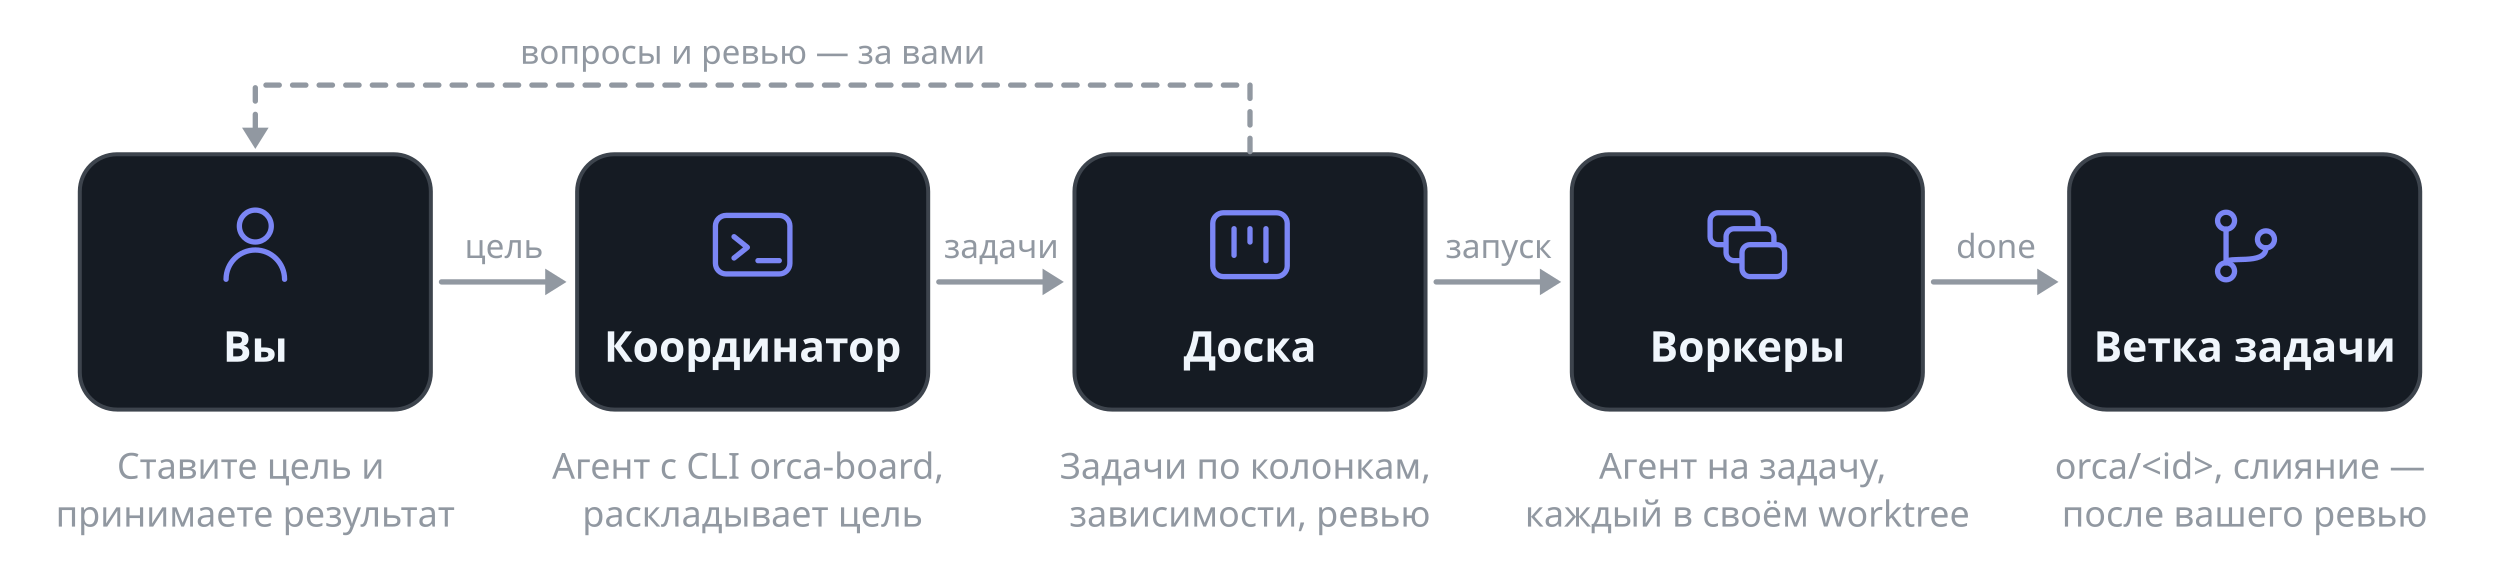
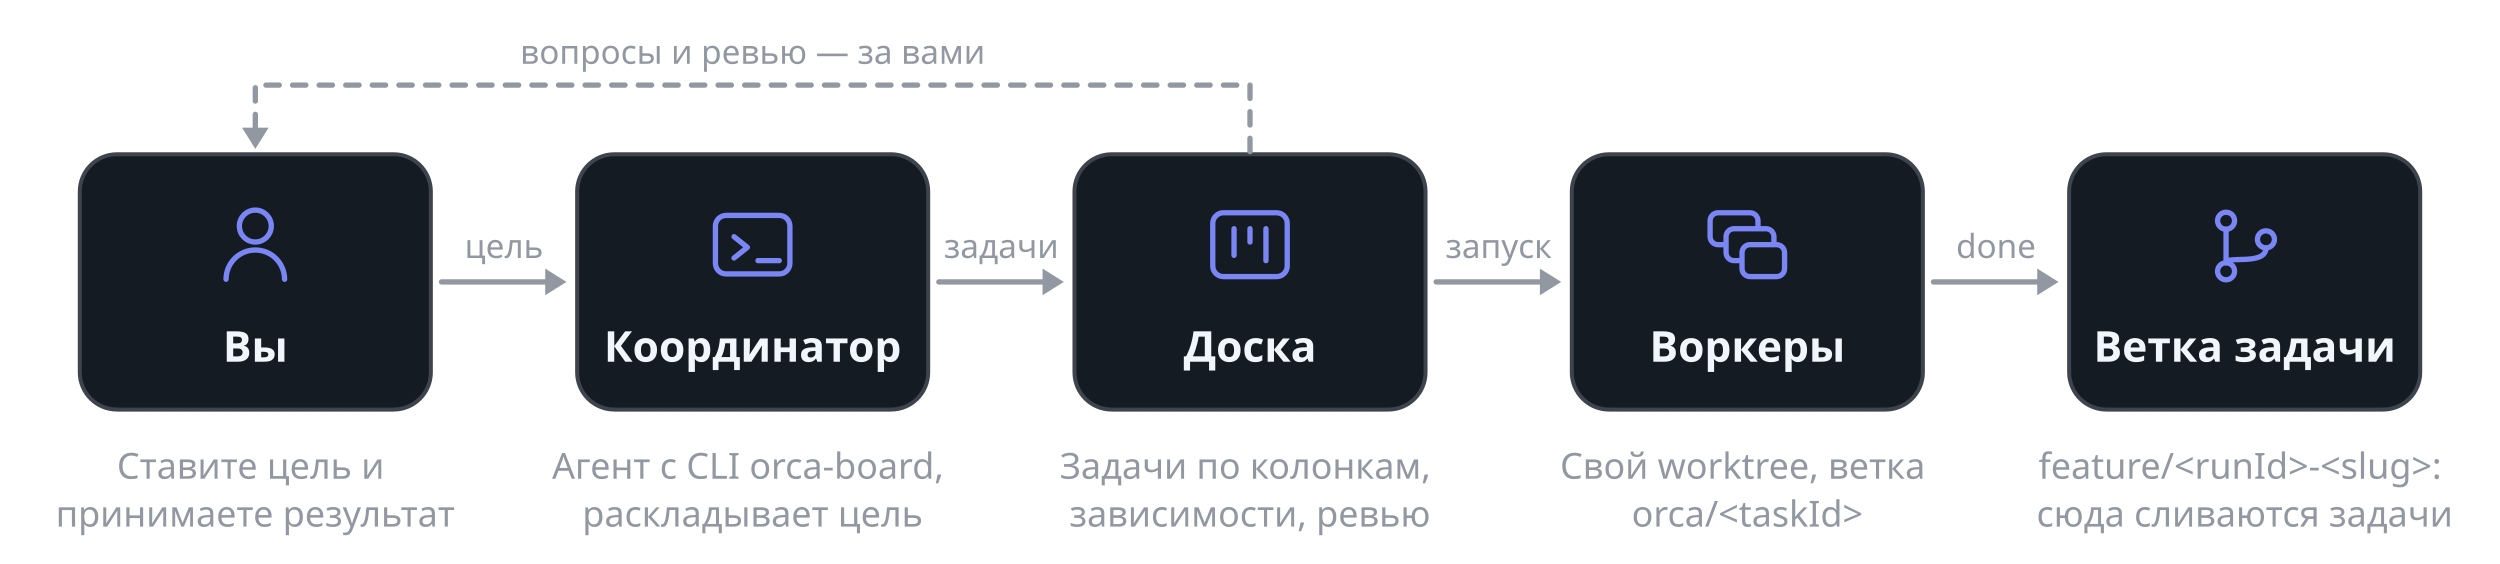
<svg xmlns="http://www.w3.org/2000/svg" viewBox="-30 0 940 212" width="940" height="212" role="img" aria-labelledby="t d" font-family="-apple-system, BlinkMacSystemFont, &quot;Segoe UI&quot;, &quot;Noto Sans&quot;, Helvetica, Arial, &quot;Liberation Sans&quot;, &quot;DejaVu Sans&quot;, sans-serif">
  <rect fill="#151b23" stroke="#3d444d" stroke-width="1.5" x="0" y="58" width="132" height="96" rx="14" />
  <g fill="none" stroke="#7b86f5" stroke-width="2" stroke-linecap="round" stroke-linejoin="round" transform="translate(66 92)">
    <circle cx="0" cy="-7" r="6" />
    <path d="M-11 13a11 11 0 0 1 22 0" />
  </g>
  <text fill="#f0f6fc" font-weight="600" x="66" y="136" text-anchor="middle" font-size="16">Вы</text>
  <text fill="#9198a1" text-anchor="middle" font-size="13.5">
    <tspan x="66" y="180">Ставите цель и</tspan>
    <tspan x="66" y="198">принимаете результат</tspan>
  </text>
  <rect fill="#151b23" stroke="#3d444d" stroke-width="1.5" x="187" y="58" width="132" height="96" rx="14" />
  <g fill="none" stroke="#7b86f5" stroke-width="2" stroke-linecap="round" stroke-linejoin="round" transform="translate(253 92)">
    <rect x="-14" y="-11" width="28" height="22" rx="4" />
    <path d="M-7 -3l5 4-5 4M2 6h8" />
  </g>
  <text fill="#f0f6fc" font-weight="600" x="253" y="136" text-anchor="middle" font-size="16">Координатор</text>
  <text fill="#9198a1" text-anchor="middle" font-size="13.5">
    <tspan x="253" y="180">Агент с CLI orca-board,</tspan>
    <tspan x="253" y="198">раскладывает цель</tspan>
  </text>
  <rect fill="#151b23" stroke="#3d444d" stroke-width="1.5" x="374" y="58" width="132" height="96" rx="14" />
  <g fill="none" stroke="#7b86f5" stroke-width="2" stroke-linecap="round" stroke-linejoin="round" transform="translate(440 92)">
    <rect x="-14" y="-12" width="28" height="24" rx="4" />
    <path d="M-6 -6v10M0 -6v5M6 -6v12" />
  </g>
  <text fill="#f0f6fc" font-weight="600" x="440" y="136" text-anchor="middle" font-size="16">Доска</text>
  <text fill="#9198a1" text-anchor="middle" font-size="13.5">
    <tspan x="440" y="180">Задачи по колонкам,</tspan>
    <tspan x="440" y="198">зависимости, ревью</tspan>
  </text>
  <rect fill="#151b23" stroke="#3d444d" stroke-width="1.5" x="561" y="58" width="132" height="96" rx="14" />
  <g fill="none" stroke="#7b86f5" stroke-width="2" stroke-linecap="round" stroke-linejoin="round" transform="translate(627 92)">
    <rect x="-14" y="-12" width="18" height="12" rx="3" fill="#151b23" />
    <rect x="-8" y="-6" width="18" height="12" rx="3" fill="#151b23" />
    <rect x="-2" y="0" width="16" height="12" rx="3" fill="#151b23" />
  </g>
  <text fill="#f0f6fc" font-weight="600" x="627" y="136" text-anchor="middle" font-size="16">Воркеры</text>
  <text fill="#9198a1" text-anchor="middle" font-size="13.5">
-     <tspan x="627" y="180">Агент на задачу,</tspan>
-     <tspan x="627" y="198">каждый в своём worktree</tspan>
+     <tspan x="627" y="180">Свой worktree, ветка</tspan>
+     <tspan x="627" y="198">orca/&lt;taskId&gt;</tspan>
  </text>
  <rect fill="#151b23" stroke="#3d444d" stroke-width="1.5" x="748" y="58" width="132" height="96" rx="14" />
  <g fill="none" stroke="#7b86f5" stroke-width="2" stroke-linecap="round" stroke-linejoin="round" transform="translate(814 92)">
    <circle cx="-7" cy="-9" r="3.2" />
    <circle cx="-7" cy="10" r="3.2" />
    <circle cx="8" cy="-2" r="3.2" />
    <path d="M-7 -5.8V6.8M8 1.2C8 8 -7 4 -7 6.8" />
  </g>
  <text fill="#f0f6fc" font-weight="600" x="814" y="136" text-anchor="middle" font-size="16">Ветка задачи</text>
  <text fill="#9198a1" text-anchor="middle" font-size="13.5">
-     <tspan x="814" y="180">orca/&lt;id&gt;, слияние —</tspan>
-     <tspan x="814" y="198">после вашего ревью</tspan>
+     <tspan x="814" y="180">feature/&lt;runId&gt;-&lt;slug&gt;:</tspan>
+     <tspan x="814" y="198">сюда сливаются задачи</tspan>
  </text>
  <path stroke="#9198a1" stroke-width="2" fill="none" stroke-linecap="round" stroke-linejoin="round" d="M136 106H177" />
  <path fill="#9198a1" d="M183 106l-8 -5v10z" />
  <text fill="#9198a1" x="159.5" y="97" text-anchor="middle" font-size="12.5">цель</text>
  <path stroke="#9198a1" stroke-width="2" fill="none" stroke-linecap="round" stroke-linejoin="round" d="M323 106H364" />
  <path fill="#9198a1" d="M370 106l-8 -5v10z" />
  <text fill="#9198a1" x="346.5" y="97" text-anchor="middle" font-size="12.5">задачи</text>
  <path stroke="#9198a1" stroke-width="2" fill="none" stroke-linecap="round" stroke-linejoin="round" d="M510 106H551" />
  <path fill="#9198a1" d="M557 106l-8 -5v10z" />
  <text fill="#9198a1" x="533.5" y="97" text-anchor="middle" font-size="12.5">запуск</text>
  <path stroke="#9198a1" stroke-width="2" fill="none" stroke-linecap="round" stroke-linejoin="round" d="M697 106H738" />
  <path fill="#9198a1" d="M744 106l-8 -5v10z" />
  <text fill="#9198a1" x="720.5" y="97" text-anchor="middle" font-size="12.5">done</text>
  <path stroke="#9198a1" stroke-width="2" fill="none" stroke-linecap="round" stroke-linejoin="round" stroke-dasharray="5 5" d="M440 57V32H66V48" />
  <path fill="#9198a1" d="M66 56l-5 -8h10z" />
  <text fill="#9198a1" x="253" y="24" text-anchor="middle" font-size="12.5">вопросы и ревью — за вами</text>
</svg>
